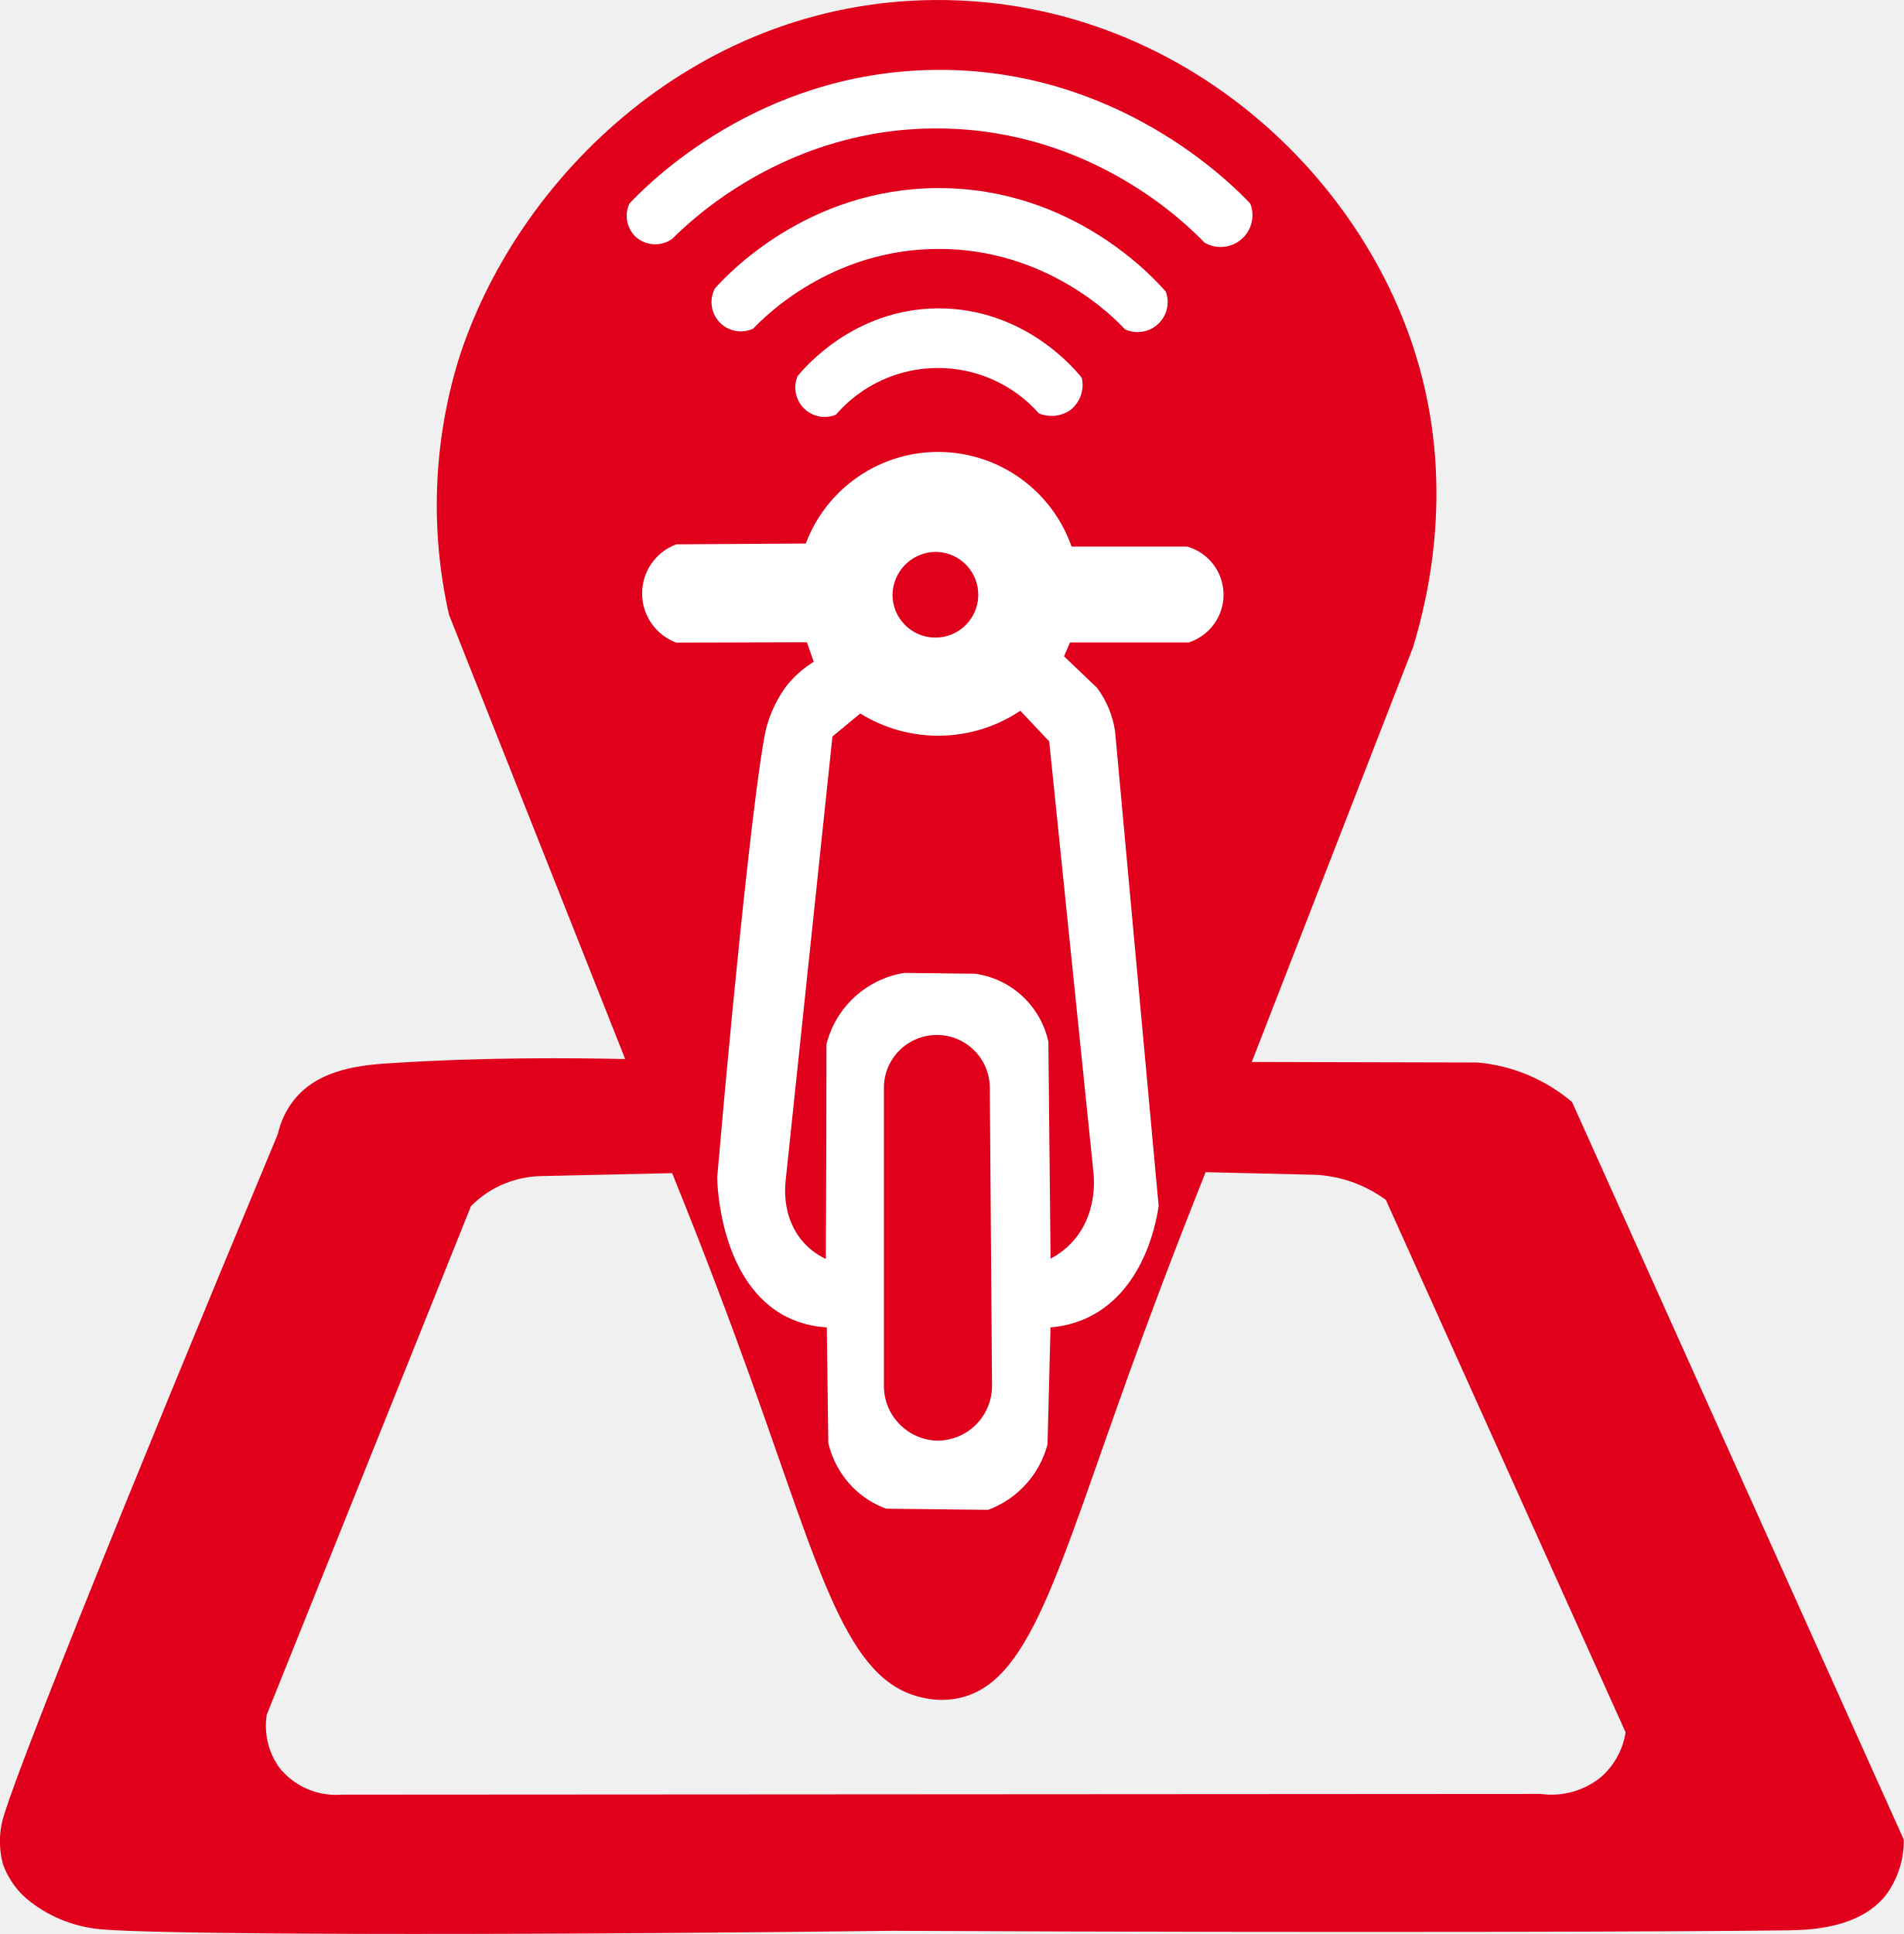
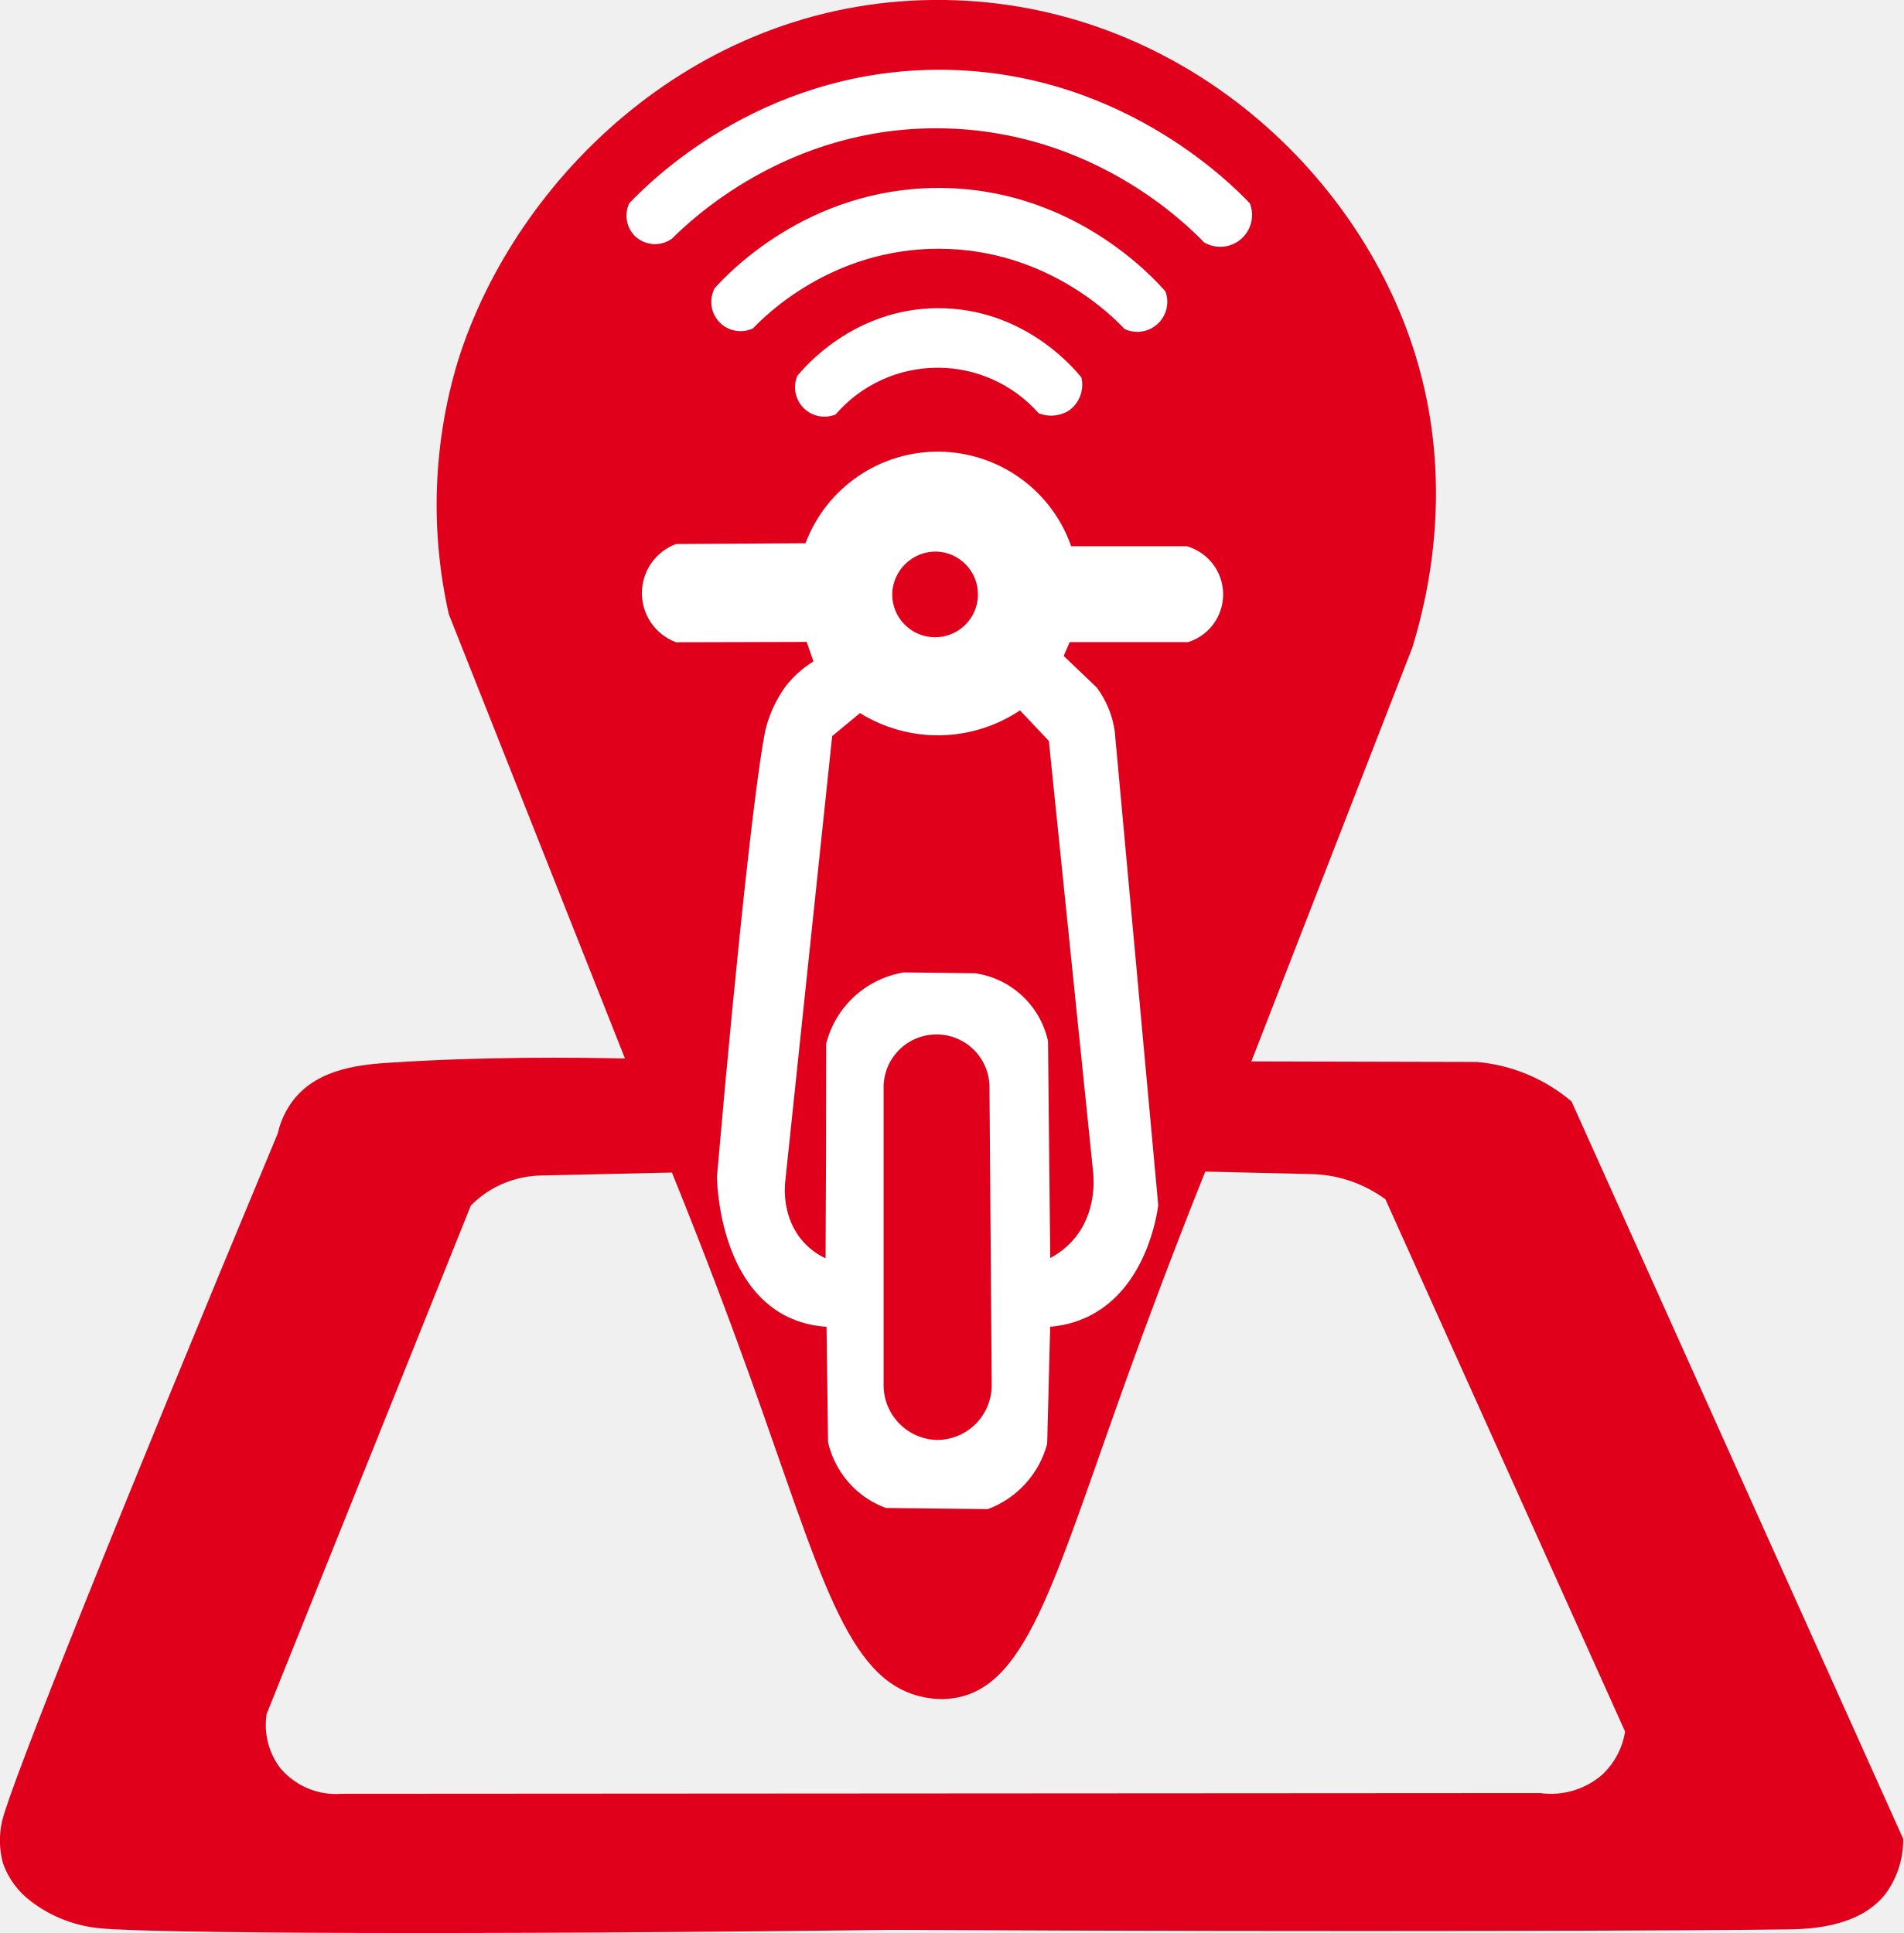
- <svg xmlns="http://www.w3.org/2000/svg" width="111.83mm" height="113.61mm" viewBox="0 0 317.01 322.03">
+ <svg xmlns="http://www.w3.org/2000/svg" viewBox="0 0 317.01 322.03">
  <g id="Capa_2" data-name="Capa 2">
    <g id="Capa_1-2" data-name="Capa 1">
      <path d="M46.26,188.84a14.19,14.19,0,0,1,2.67-5.66c4.23-5.32,11.53-5.87,16.5-6.17,15.68-1,30-.85,38.67-.67l-29.34-74a82.79,82.79,0,0,1,1.5-42.16C85.86,29.48,116.53-.61,157.43,0c38.4.58,68.73,28,78.33,59.17,6.5,21.1,2.22,39.78-.5,48.66l-26.83,69,37.58.09a28.17,28.17,0,0,1,15.75,6.58Q289.39,244.92,317,306.34a15.24,15.24,0,0,1-3,9.25c-4.43,5.54-12.61,5.78-16.25,5.84-13.27.2-70.61.46-149.16.08-71.11.85-123,.59-131.71-.25a22.33,22.33,0,0,1-11.71-4.5,13.58,13.58,0,0,1-4.67-6.33,14.48,14.48,0,0,1-.16-7C1.69,297.47,20.14,251.49,46.26,188.84Zm.67,106a12.1,12.1,0,0,0,10,4l199.62-.12a13,13,0,0,0,10.25-3,12.53,12.53,0,0,0,3.88-7.25l-39.92-88.67A21.58,21.58,0,0,0,218,195.59l-17.25-.41c-5.6,14-9.81,25.39-12.5,32.83-12.47,34.55-16.88,52.63-29,54.83a14,14,0,0,1-5.66-.16c-12.67-2.77-16.86-20.45-28.67-53.34-2.87-8-7.22-19.73-13-34l-22.17.5a17,17,0,0,0-7.33,2,16.76,16.76,0,0,0-4,3l-34,84.67A11.85,11.85,0,0,0,46.93,294.88Z" fill="#e0001b" />
      <path d="M105.8,39.38a4.86,4.86,0,0,0,6.13.38C114.71,37,131,21,156.8,21.38c25.24.36,40.91,16.05,43.75,19a5.3,5.3,0,0,0,7.63-6.5c-3.07-3.23-22.2-22.7-52.75-22.25-29.28.44-47.41,18.86-50.63,22.25A4.85,4.85,0,0,0,105.8,39.38Z" fill="#fff" />
      <path d="M125.43,54.7A4.87,4.87,0,0,1,119.05,48c2.06-2.29,15.34-16.62,37.13-16.69,22.41-.07,36,15,37.94,17.25a5,5,0,0,1-6.82,6.25c-1.84-2-13-13.35-30.93-13.37S127.28,52.75,125.43,54.7Z" fill="#fff" />
      <path d="M132.8,62.63a4.9,4.9,0,0,0,6.38,6.42A22.45,22.45,0,0,1,173,68.84a5.57,5.57,0,0,0,5.13-.5,5.3,5.3,0,0,0,2-5.43c-1-1.27-9.48-11.65-24-11.57C142.15,51.42,133.87,61.31,132.8,62.63Z" fill="#fff" />
      <path d="M197.67,91H178.42a23.54,23.54,0,0,0-44.25-.5l-21.56.13a8.73,8.73,0,0,0,0,16.37l21.75-.06c.38,1.08.75,2.17,1.13,3.25a17.76,17.76,0,0,0-4.57,4.06,21,21,0,0,0-3.28,6.78c-1.37,5.19-4.72,34.6-8.22,75,0,1.05.42,17.8,11.75,23.34a17.06,17.06,0,0,0,6.5,1.66q.14,9.63.25,19.25a15.54,15.54,0,0,0,4.07,7.38,15.29,15.29,0,0,0,5.56,3.56l17,.19a16,16,0,0,0,9.87-10.88q.26-9.75.5-19.5a17.7,17.7,0,0,0,6.25-1.66c9.76-4.68,11.54-17,11.75-18.59q-3.61-39.49-7.25-79a15.93,15.93,0,0,0-3-7.25l-5.5-5.25c.34-.77.67-1.54,1-2.31h19.75A8.34,8.34,0,0,0,197.67,91ZM156,91.89A7.14,7.14,0,1,1,148.61,99,7.25,7.25,0,0,1,156,91.89Zm.06,148a9.13,9.13,0,0,1-8.88-8.88V180.76a8.82,8.82,0,0,1,17.63.25q.18,24.88.37,49.75A9.12,9.12,0,0,1,156.05,239.89Zm26-44.75c.14,1.34.58,6.94-3.25,11.37a13.21,13.21,0,0,1-3.88,3.07q-.18-18.08-.37-36.13a14.57,14.57,0,0,0-12.13-11.31L150.55,162a16,16,0,0,0-12.94,11.88q0,17.88-.1,35.75a11.72,11.72,0,0,1-3.71-2.75c-3.53-3.94-3.12-9-3-10.13q3.9-37,7.81-74.12,2.31-1.92,4.63-3.83a24.6,24.6,0,0,0,26.65-.45l4.81,5.09Z" fill="#fff" />
    </g>
  </g>
</svg>
